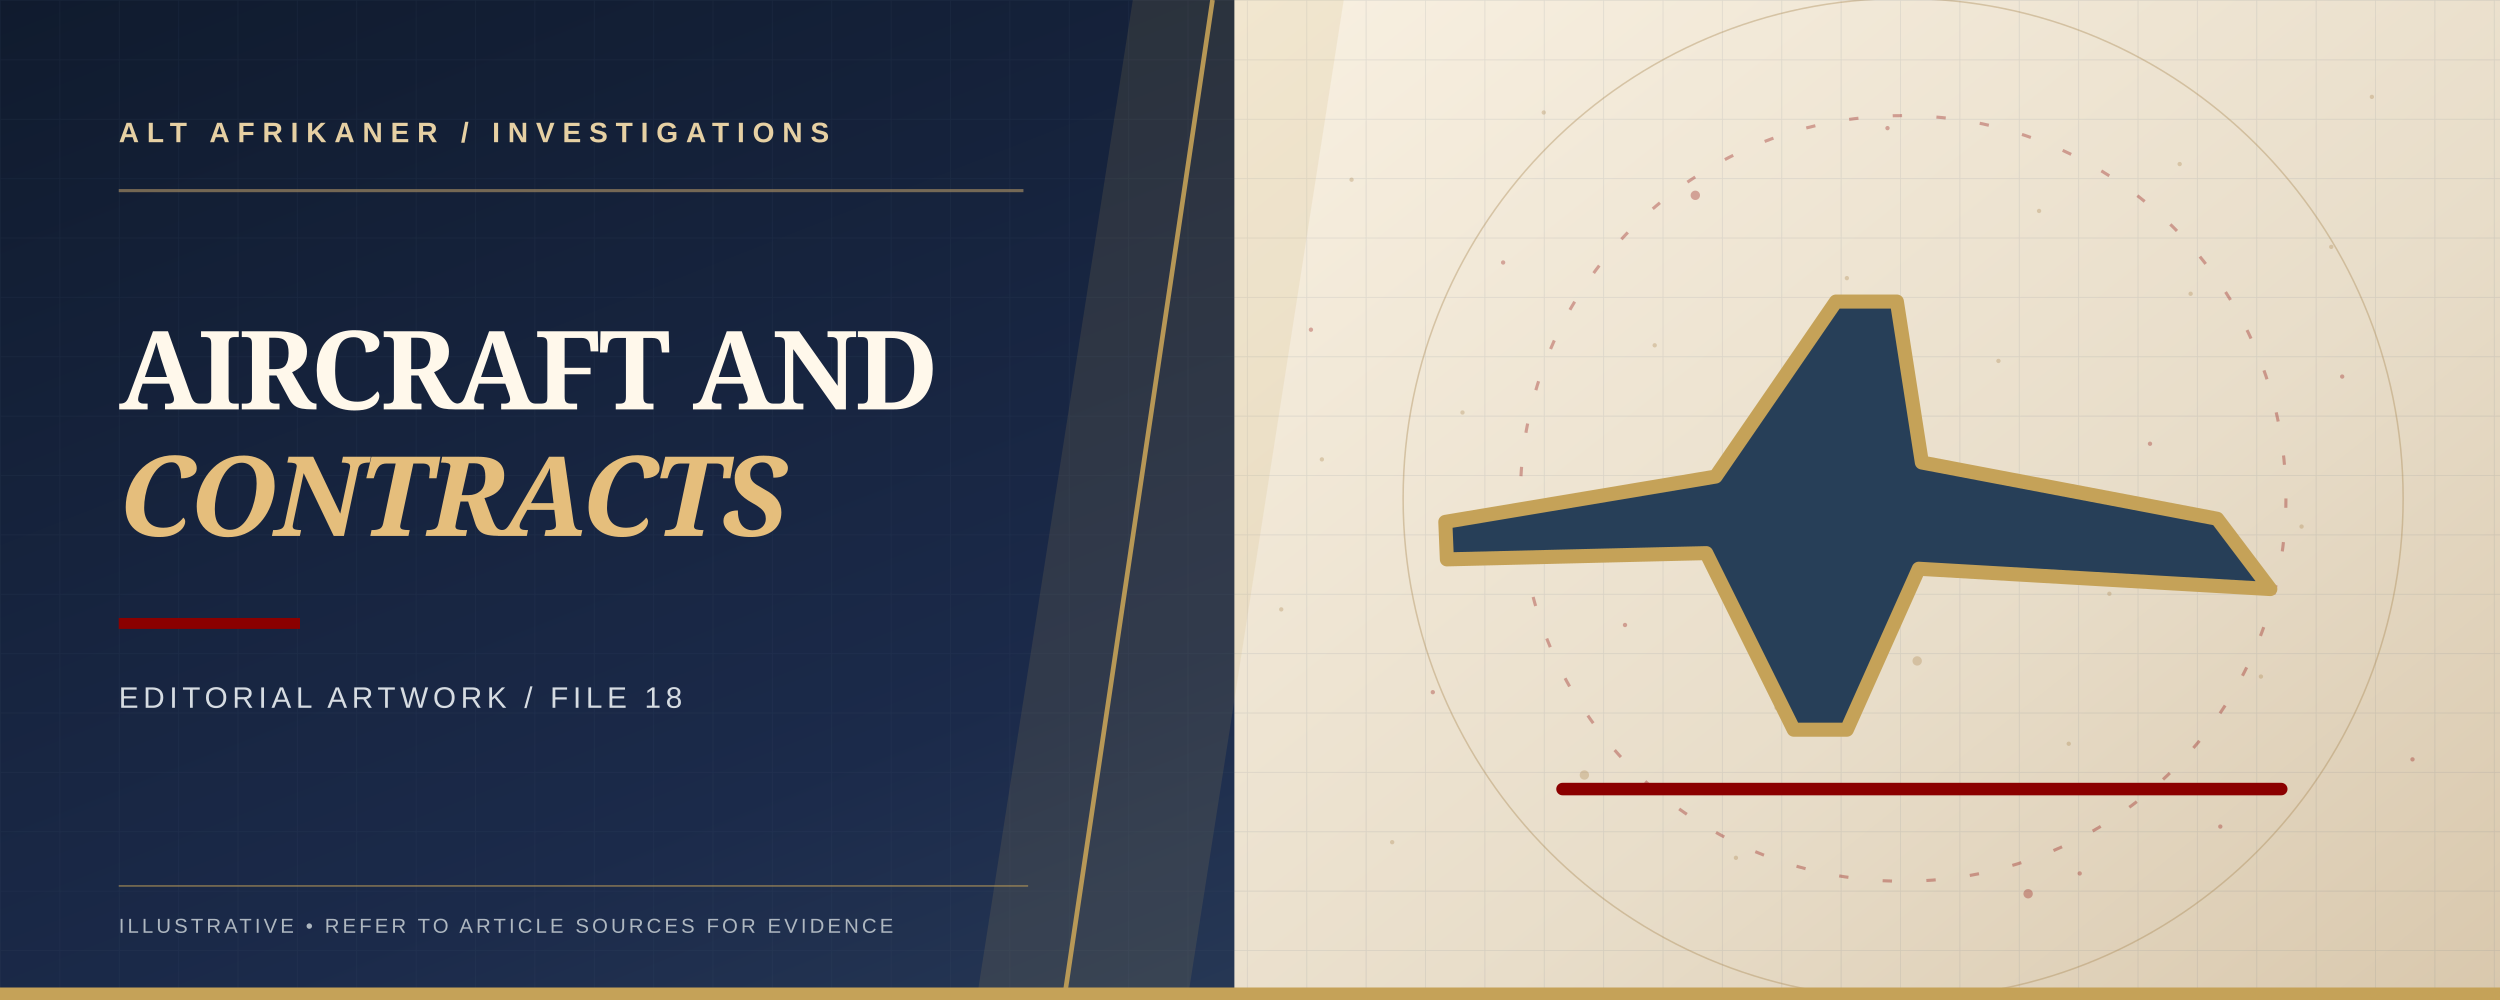
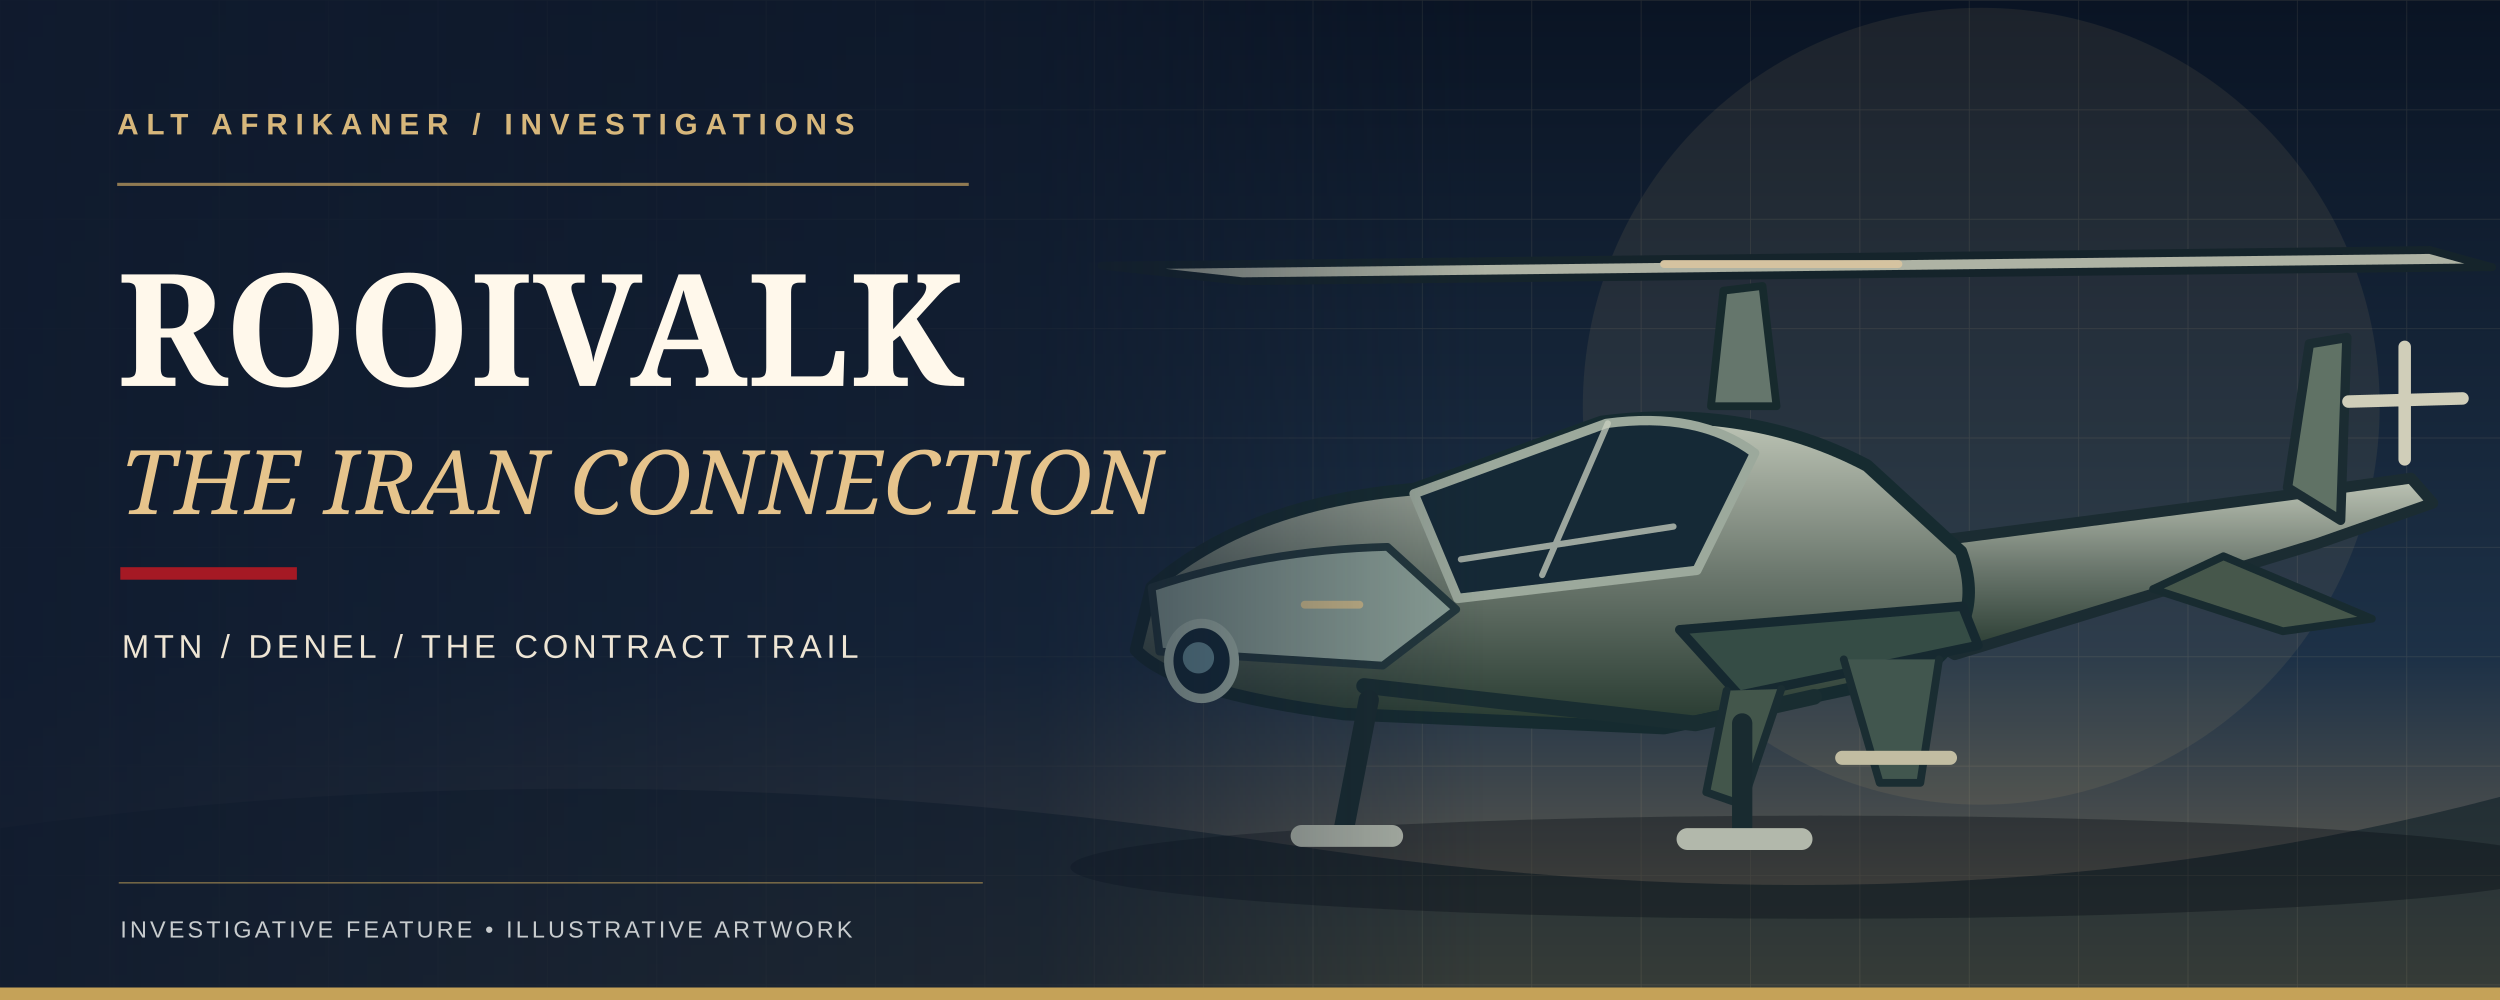
- <svg xmlns="http://www.w3.org/2000/svg" viewBox="0 0 1600 640" width="1600" height="640" role="img" aria-label="Aerospace, telecoms and international contracts">
+ <svg xmlns="http://www.w3.org/2000/svg" viewBox="0 0 1600 640" width="1600" height="640" role="img" aria-label="Rooivalk attack helicopter investigation cover">
  <defs>
-     <linearGradient id="d" x1="0" y1="0" x2="1" y2="1">
-       <stop stop-color="#101b2e" />
-       <stop offset=".55" stop-color="#1b2a4a" />
-       <stop offset="1" stop-color="#354962" />
+     <linearGradient id="sky" x2="0" y2="1">
+       <stop stop-color="#0a1424" />
+       <stop offset=".66" stop-color="#1d3147" />
+       <stop offset="1" stop-color="#756952" />
    </linearGradient>
-     <linearGradient id="p" x1="0" y1="0" x2="1" y2="1">
-       <stop stop-color="#f8f0e1" />
-       <stop offset=".6" stop-color="#e8ddc9" />
-       <stop offset="1" stop-color="#d9c8ad" />
+     <linearGradient id="metal" x2="0" y2="1">
+       <stop stop-color="#bec5b6" />
+       <stop offset=".5" stop-color="#6c786e" />
+       <stop offset="1" stop-color="#26392f" />
    </linearGradient>
-     <pattern id="g" width="38" height="38" patternUnits="userSpaceOnUse">
-       <path d="M38 0H0V38" fill="none" stroke="#455d73" stroke-width="1" opacity=".25" />
+     <linearGradient id="shade">
+       <stop stop-color="#101b2e" stop-opacity=".94" />
+       <stop offset=".7" stop-color="#101b2e" stop-opacity=".65" />
+       <stop offset="1" stop-color="#101b2e" stop-opacity="0" />
+     </linearGradient>
+     <pattern id="grid" width="70" height="70" patternUnits="userSpaceOnUse">
+       <path d="M70 0H0V70" fill="none" stroke="#c8b58e" opacity=".13" />
    </pattern>
-     <clipPath id="right">
-       <rect x="790" y="0" width="810" height="640" />
-     </clipPath>
  </defs>
-   <rect width="1600" height="640" fill="url(#d)" />
-   <rect x="790" width="810" height="640" fill="url(#p)" />
-   <rect width="1600" height="640" fill="url(#g)" opacity=".48" />
-   <path d="M725 0L860 0L760 640L625 640Z" fill="#c5a258" opacity=".13" />
-   <path d="M776 0L681 640" fill="none" stroke="#c5a258" stroke-width="3" opacity=".9" />
-   <g clip-path="url(#right)">
-     <circle cx="1298" cy="572" r="3" fill="#8b0000" opacity=".3" />
-     <circle cx="1395" cy="105" r="1.4" fill="#a47c42" opacity=".3" />
-     <circle cx="1492" cy="158" r="1.4" fill="#a47c42" opacity=".3" />
-     <circle cx="839" cy="211" r="1.4" fill="#8b0000" opacity=".3" />
-     <circle cx="936" cy="264" r="1.4" fill="#a47c42" opacity=".3" />
-     <circle cx="1033" cy="317" r="1.4" fill="#a47c42" opacity=".3" />
-     <circle cx="1130" cy="370" r="1.4" fill="#8b0000" opacity=".3" />
-     <circle cx="1227" cy="423" r="3" fill="#a47c42" opacity=".3" />
-     <circle cx="1324" cy="476" r="1.4" fill="#a47c42" opacity=".3" />
-     <circle cx="1421" cy="529" r="1.4" fill="#8b0000" opacity=".3" />
-     <circle cx="1518" cy="62" r="1.4" fill="#a47c42" opacity=".3" />
-     <circle cx="865" cy="115" r="1.4" fill="#a47c42" opacity=".3" />
-     <circle cx="962" cy="168" r="1.4" fill="#8b0000" opacity=".3" />
-     <circle cx="1059" cy="221" r="1.4" fill="#a47c42" opacity=".3" />
-     <circle cx="1156" cy="274" r="3" fill="#a47c42" opacity=".3" />
-     <circle cx="1253" cy="327" r="1.4" fill="#8b0000" opacity=".3" />
-     <circle cx="1350" cy="380" r="1.4" fill="#a47c42" opacity=".3" />
-     <circle cx="1447" cy="433" r="1.4" fill="#a47c42" opacity=".3" />
-     <circle cx="1544" cy="486" r="1.4" fill="#8b0000" opacity=".3" />
-     <circle cx="891" cy="539" r="1.4" fill="#a47c42" opacity=".3" />
-     <circle cx="988" cy="72" r="1.4" fill="#a47c42" opacity=".3" />
-     <circle cx="1085" cy="125" r="3" fill="#8b0000" opacity=".3" />
-     <circle cx="1182" cy="178" r="1.4" fill="#a47c42" opacity=".3" />
-     <circle cx="1279" cy="231" r="1.4" fill="#a47c42" opacity=".3" />
-     <circle cx="1376" cy="284" r="1.4" fill="#8b0000" opacity=".3" />
-     <circle cx="1473" cy="337" r="1.4" fill="#a47c42" opacity=".3" />
-     <circle cx="820" cy="390" r="1.4" fill="#a47c42" opacity=".3" />
-     <circle cx="917" cy="443" r="1.4" fill="#8b0000" opacity=".3" />
-     <circle cx="1014" cy="496" r="3" fill="#a47c42" opacity=".3" />
-     <circle cx="1111" cy="549" r="1.4" fill="#a47c42" opacity=".3" />
-     <circle cx="1208" cy="82" r="1.4" fill="#8b0000" opacity=".3" />
-     <circle cx="1305" cy="135" r="1.4" fill="#a47c42" opacity=".3" />
-     <circle cx="1402" cy="188" r="1.4" fill="#a47c42" opacity=".3" />
-     <circle cx="1499" cy="241" r="1.4" fill="#8b0000" opacity=".3" />
-     <circle cx="846" cy="294" r="1.4" fill="#a47c42" opacity=".3" />
-     <circle cx="943" cy="347" r="3" fill="#a47c42" opacity=".3" />
-     <circle cx="1040" cy="400" r="1.4" fill="#8b0000" opacity=".3" />
-     <circle cx="1137" cy="453" r="1.4" fill="#a47c42" opacity=".3" />
-     <circle cx="1234" cy="506" r="1.4" fill="#a47c42" opacity=".3" />
-     <circle cx="1331" cy="559" r="1.4" fill="#8b0000" opacity=".3" />
-     <circle cx="1218" cy="319" r="245" fill="none" stroke="#8b0000" stroke-width="2" stroke-dasharray="6 22" opacity=".32" />
-     <circle cx="1218" cy="319" r="320" fill="none" stroke="#aa8a56" stroke-width="1" opacity=".4" />
-     <path d="M925 334l173-29 77-112 39 0 16 103 189 36 34 45-225-13-46 103-34 0-56-113-166 4Z" fill="#273f58" stroke="#c5a258" stroke-width="9" stroke-linecap="round" stroke-linejoin="round" />
-     <path d="M1000 505L1460 505" stroke="#8b0000" stroke-width="8" stroke-linecap="round" />
+   <rect width="1600" height="640" fill="url(#sky)" />
+   <circle cx="1268" cy="260" r="255" fill="#edca81" opacity=".08" />
+   <path d="M0 530Q400 475 820 540T1600 510V640H0Z" fill="#0e1e27" opacity=".6" />
+   <rect width="1600" height="640" fill="url(#grid)" />
+   <g transform="translate(765 155)" stroke-linejoin="round" stroke-linecap="round">
+     <ellipse cx="400" cy="400" rx="480" ry="33" fill="#020a10" opacity=".35" />
+     <path d="M330 105L338 31L363 28L372 105Z" fill="#65766c" stroke="#172a2d" stroke-width="5" />
+     <path d="M-60 15L790 5 830 16 30 25Z" fill="#aeb3a4" stroke="#15242b" stroke-width="5" />
+     <path d="M300 14L450 14" stroke="#d5c3a0" stroke-width="5" />
+     <path d="M382 203L698 162L778 151L792 167L718 193L486 264Z" fill="url(#metal)" stroke="#1b2c32" stroke-width="7" />
+     <path d="M699 157L713 65L737 61L733 178Z" fill="#607265" stroke="#1b2c32" stroke-width="6" />
+     <path d="M738 102L811 100M774 67L774 139" stroke="#d0ceb9" stroke-width="8" />
+     <path d="M658 201L753 241L696 249L613 222Z" fill="#46574b" stroke="#182b30" stroke-width="5" />
+     <path d="M-28 221Q33 167 140 158L260 115Q354 103 430 143L490 198Q508 247 461 277L300 311L95 302Q-13 288-38 261Z" fill="url(#metal)" stroke="#162b30" stroke-width="8" />
+     <path d="M-28 221Q44 197 123 195L167 235L120 271L-23 262Z" fill="#8b9f96" stroke="#23373c" stroke-width="5" />
+     <path d="M140 161L263 116Q322 108 358 135L321 210L168 228Z" fill="#152936" stroke="#9ca99c" stroke-width="6" />
+     <path d="M170 203L306 182M264 116L222 213" stroke="#c9d0c0" stroke-width="4" opacity=".75" />
+     <path d="M108 284L320 308L396 291" fill="none" stroke="#192d31" stroke-width="10" />
+     <path d="M310 248L491 233L501 258L348 290Z" fill="#354c45" stroke="#162930" stroke-width="6" />
+     <path d="M415 267L438 346L464 346L476 267" fill="#41564e" stroke="#1a2d32" stroke-width="5" />
+     <path d="M414 330L483 330" stroke="#c2bda2" stroke-width="9" />
+     <path d="M340 287L327 352L350 360L375 286" fill="#43564b" stroke="#1a2d32" stroke-width="5" />
+     <path d="M111 293L95 376M350 308L350 378" stroke="#192b30" stroke-width="13" />
+     <path d="M68 380H126M315 382H388" stroke="#b2b8ab" stroke-width="14" />
+     <ellipse cx="4" cy="268" rx="21" ry="24" fill="#142937" stroke="#a7b9ad" stroke-width="6" />
+     <circle cx="2" cy="266" r="10" fill="#668c96" />
+     <path d="M70 232L105 232" stroke="#d0bd8d" stroke-width="5" />
  </g>
-   <g fill="#e6d0a3">
-     <text x="76" y="91" font-family="Arial,sans-serif" font-size="18" font-weight="700" letter-spacing="5">ALT AFRIKANER / INVESTIGATIONS</text>
-   </g>
-   <path d="M76 122H655" stroke="#a48a62" stroke-width="2" opacity=".67" />
-   <text x="76" y="262" fill="#fff8eb" font-family="Georgia,serif" font-size="70" font-weight="700" letter-spacing="-2">AIRCRAFT AND</text>
-   <text x="76" y="343" fill="#e5be7c" font-family="Georgia,serif" font-size="71" font-weight="700" font-style="italic" letter-spacing="-2">CONTRACTS</text>
-   <path d="M76 399H192" stroke="#8b0000" stroke-width="7" />
-   <text x="76" y="453" fill="#d6dce2" font-family="Arial,sans-serif" font-size="19" letter-spacing="3">EDITORIAL ARTWORK  /  FILE 18</text>
-   <path d="M76 567H658" stroke="#c5a258" stroke-width="1" opacity=".6" />
-   <text x="76" y="597" fill="#aeb7c0" font-family="Arial,sans-serif" font-size="13" letter-spacing="2">ILLUSTRATIVE  •  REFER TO ARTICLE SOURCES FOR EVIDENCE</text>
+   <rect width="950" height="640" fill="url(#shade)" />
+   <text x="75" y="86" fill="#d7b77b" font-family="Arial,sans-serif" font-size="19" font-weight="700" letter-spacing="5">ALT AFRIKANER  /  INVESTIGATIONS</text>
+   <path d="M75 118H620" stroke="#c6a361" stroke-width="2" opacity=".7" />
+   <text x="75" y="247" fill="#fff8eb" font-family="Georgia,serif" font-size="100" font-weight="700">ROOIVALK</text>
+   <text x="77" y="329" fill="#e6c48c" font-family="Georgia,serif" font-size="57" font-style="italic">THE IRAN CONNECTION</text>
+   <path d="M77 367H190" stroke="#a51924" stroke-width="8" />
+   <text x="78" y="421" fill="#eee5d4" font-family="Arial,sans-serif" font-size="21" letter-spacing="3">MTN  /  DENEL  /  THE CONTRACT TRAIL</text>
+   <path d="M76 565H629" stroke="#c5a258" opacity=".55" />
+   <text x="77" y="600" fill="#c8ccce" font-family="Arial,sans-serif" font-size="15" letter-spacing="2">INVESTIGATIVE FEATURE  •  ILLUSTRATIVE ARTWORK</text>
  <path d="M0 636H1600" stroke="#c5a258" stroke-width="8" />
</svg>
